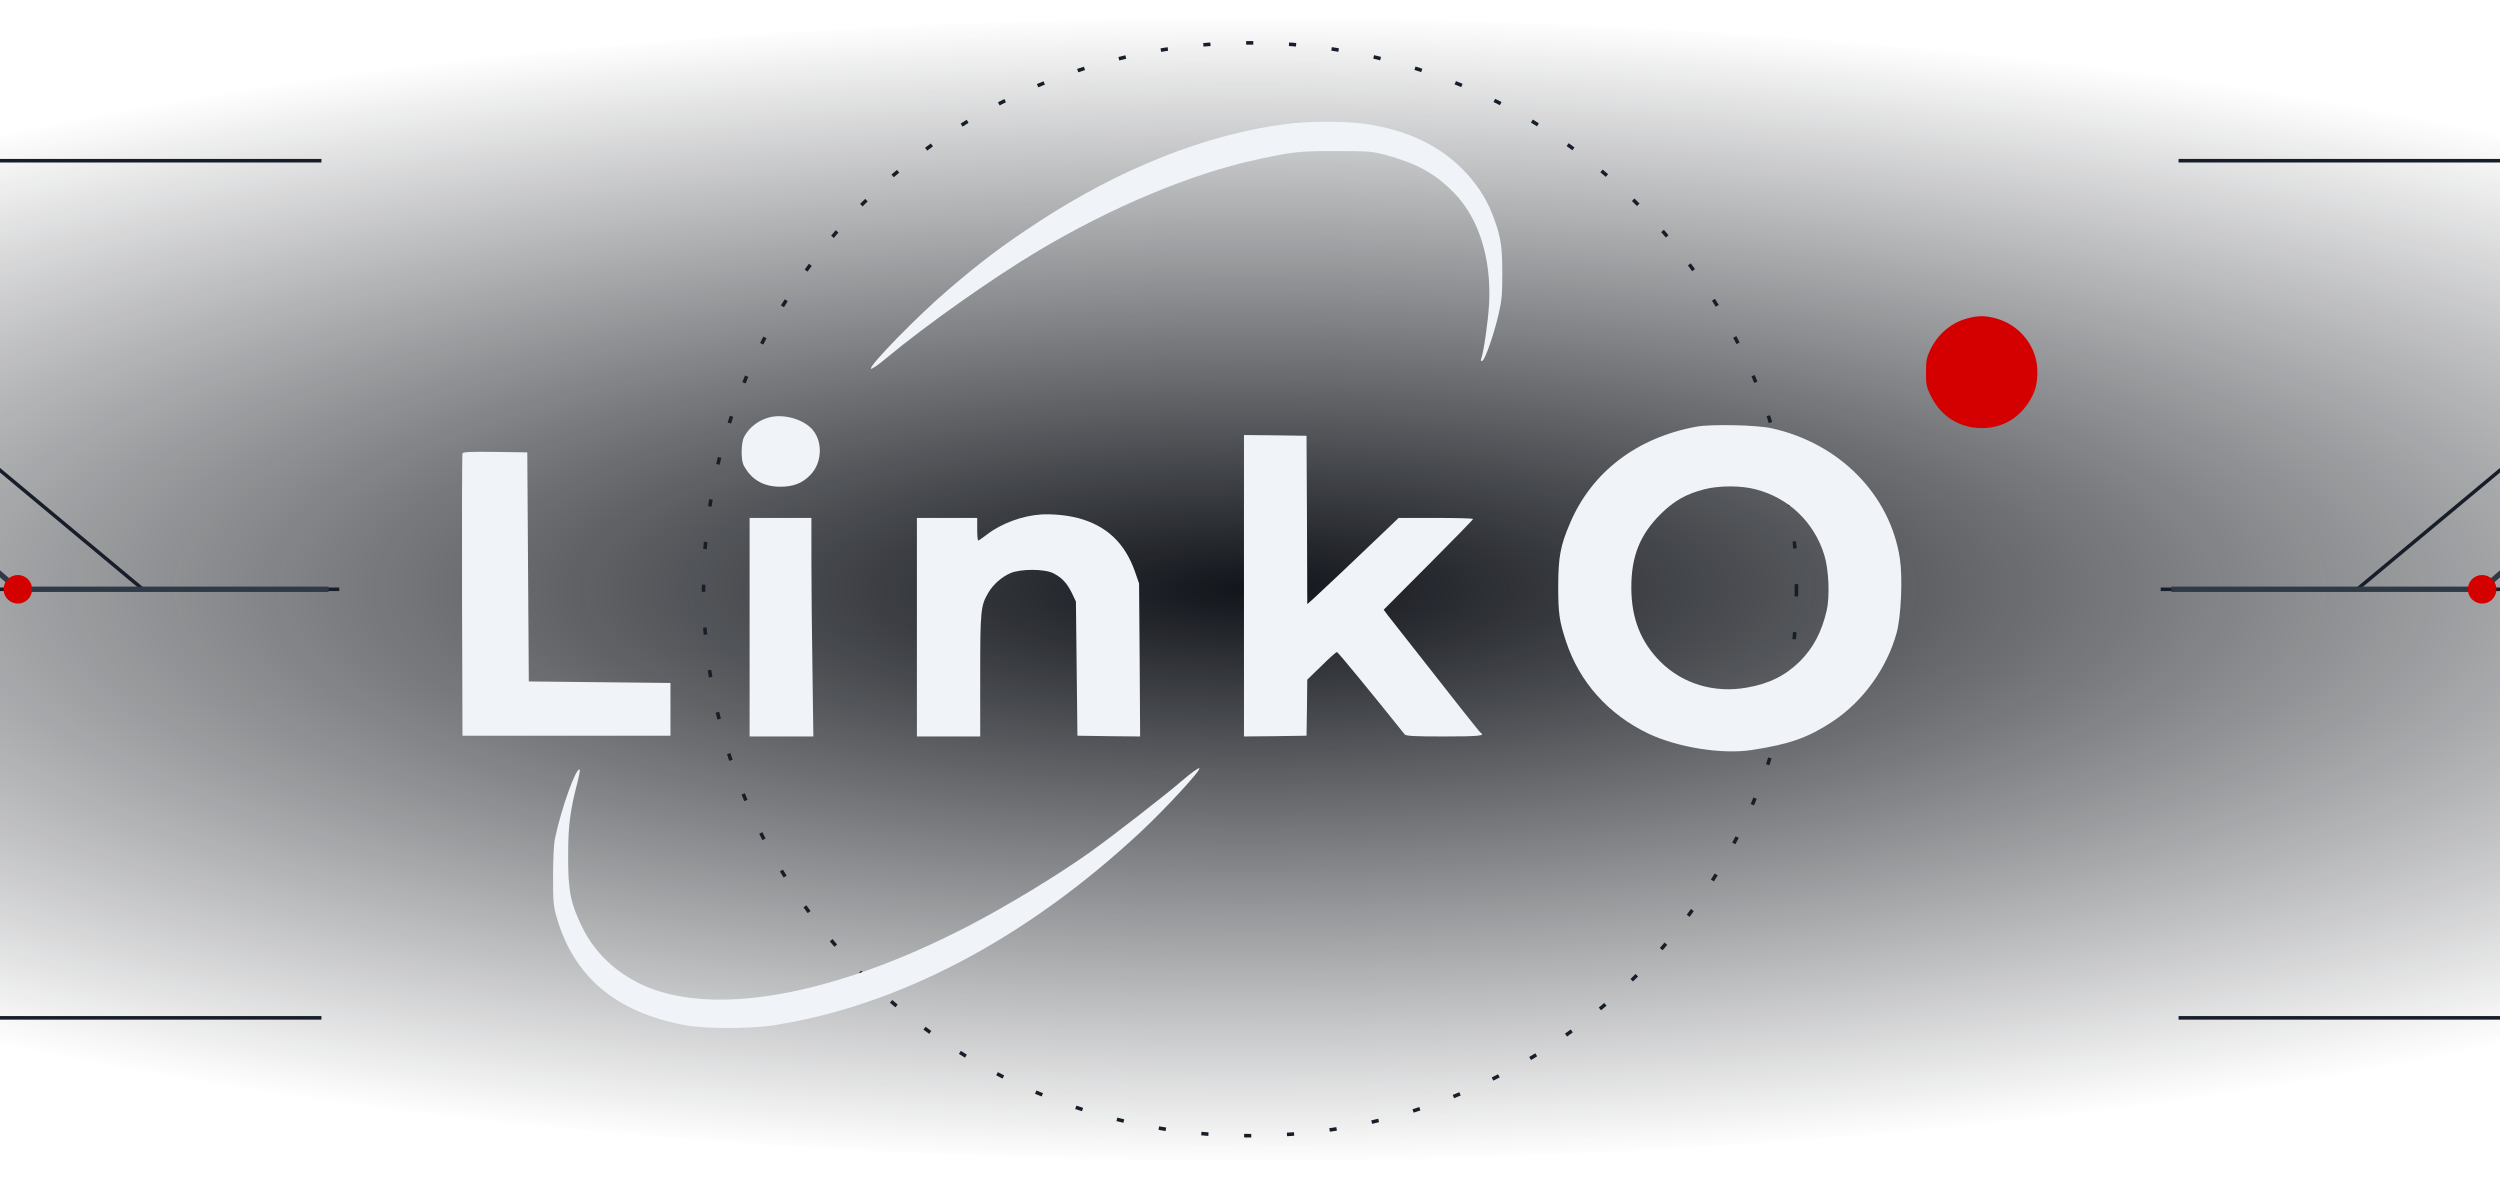
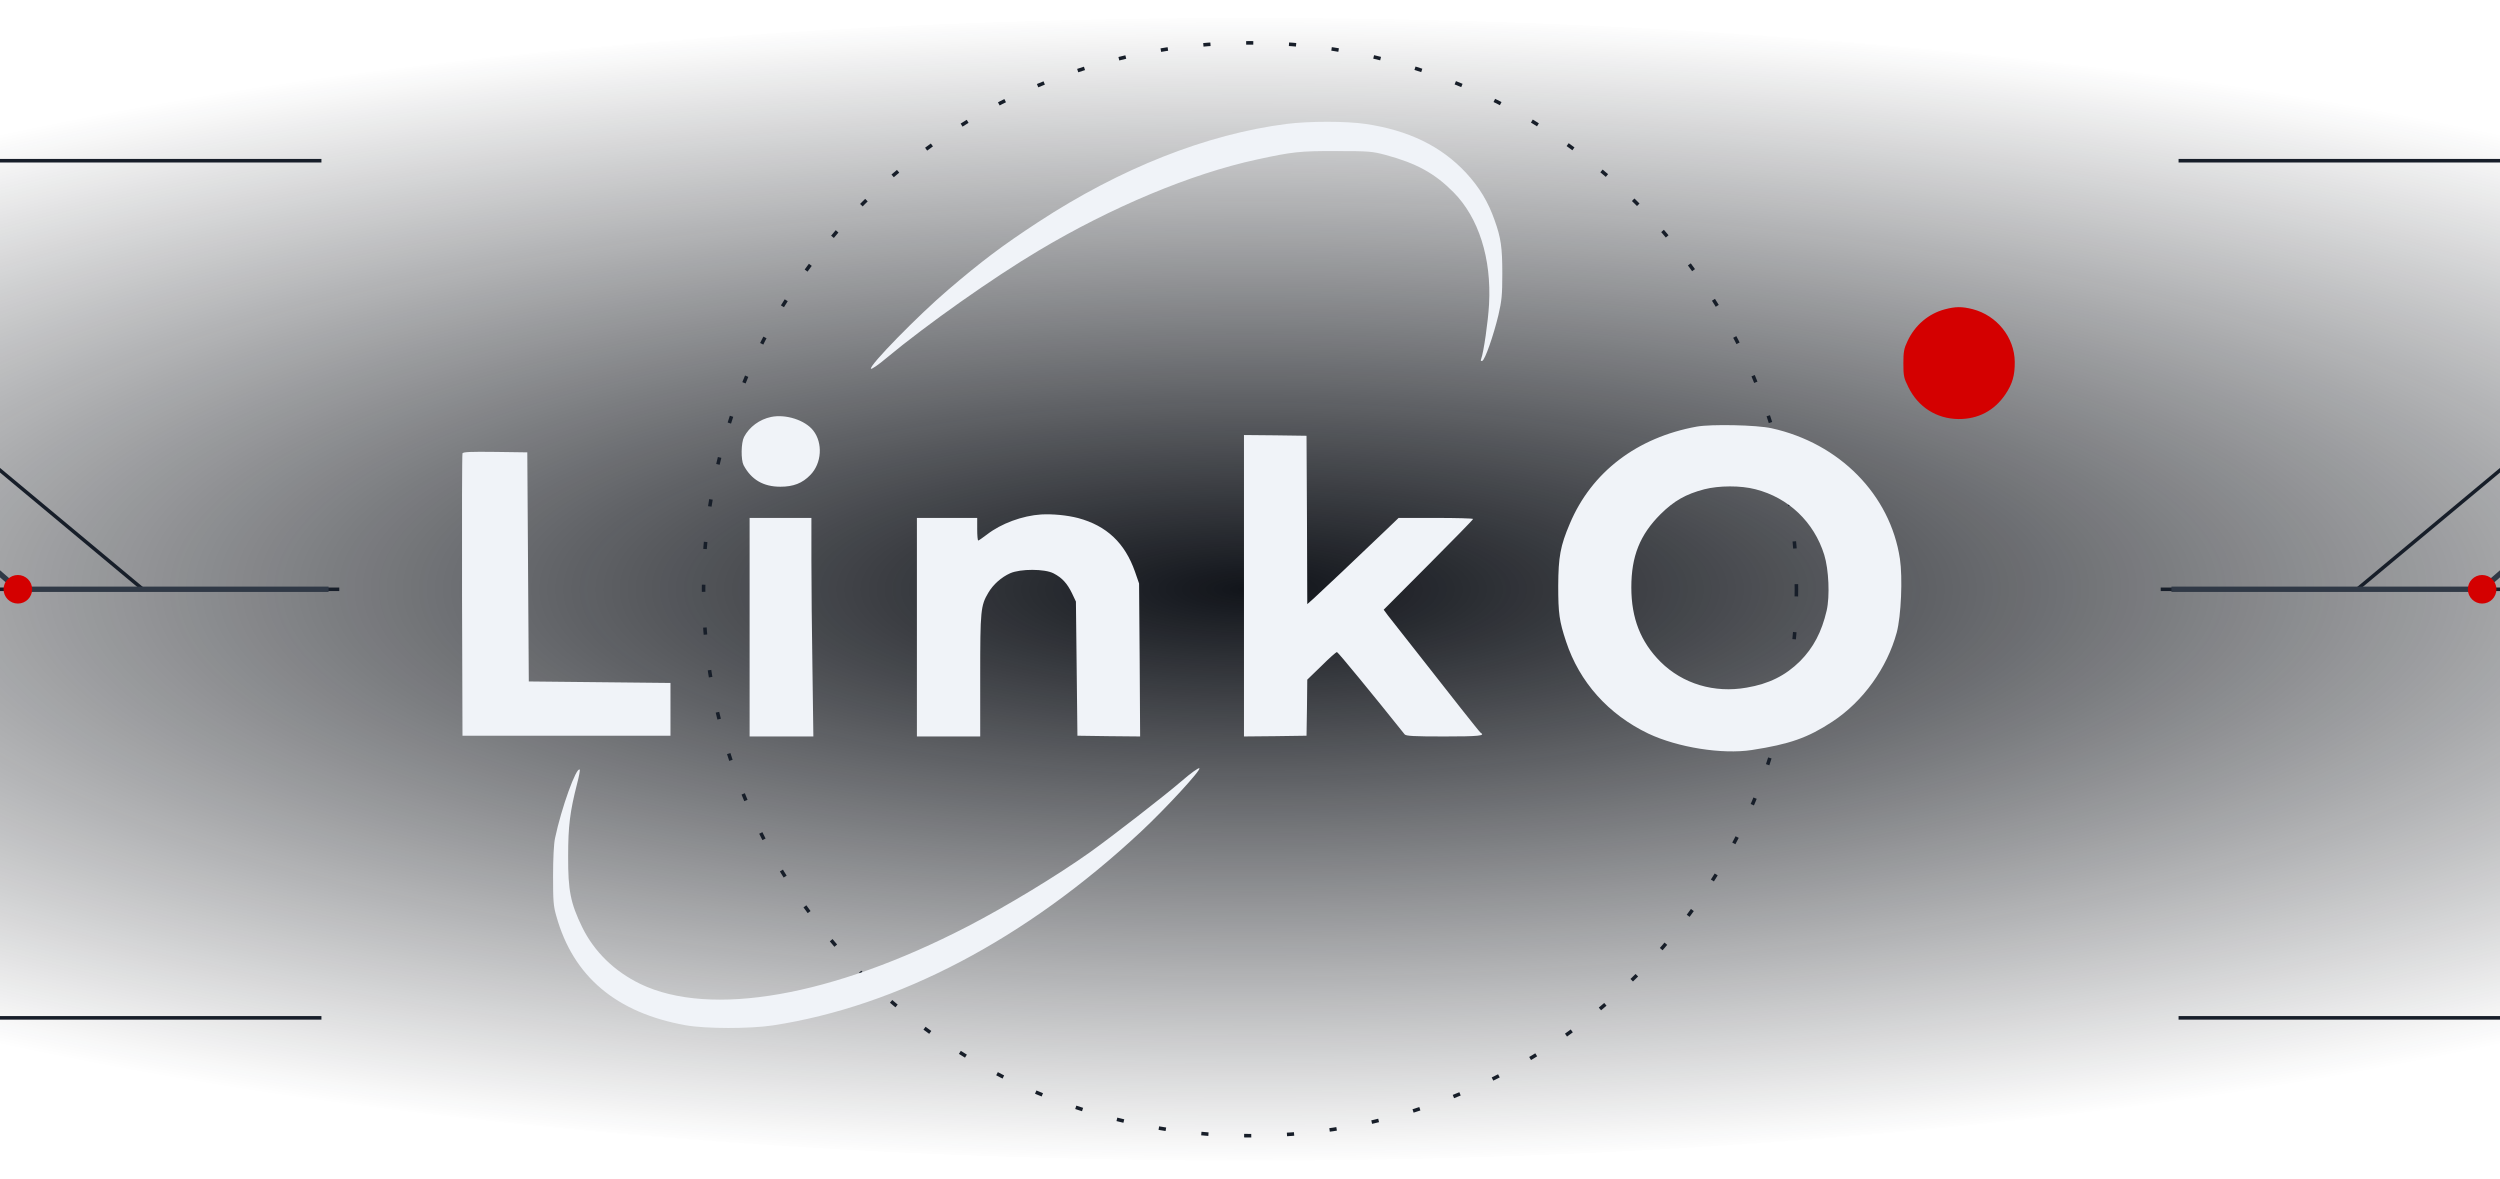
<svg xmlns="http://www.w3.org/2000/svg" width="700" height="330" viewBox="250 0 700 330" role="img" aria-labelledby="title desc">
  <defs>
    <radialGradient id="ambient">
      <stop stop-color="#11141a" />
      <stop offset="1" stop-color="#11141a" stop-opacity="0" />
    </radialGradient>
  </defs>
  <ellipse cx="600" cy="165" rx="580" ry="160" fill="url(#ambient)" />
  <g fill="none" stroke="#171e29" stroke-width="1">
    <path d="M0 90H200L290 165H345M0 240H155L245 165M1200 90H1000L910 165H855M1200 240H1045L955 165" />
    <path d="M0 165H310M1200 165H890M125 90V45H340M1075 90V45H860M125 240V285H340M1075 240V285H860" />
    <circle cx="600" cy="165" r="153" stroke-dasharray="2 10" />
  </g>
  <g fill="none" stroke="#303946" stroke-width="1.5">
    <path d="M55 100H180L255 165H342M55 230H155L230 165M1145 100H1020L945 165H858M1145 230H1045L970 165" />
  </g>
  <g fill="#f0f3f8">
    <circle cx="55" cy="100" r="3" />
    <circle cx="155" cy="230" r="3" />
    <circle cx="1145" cy="100" r="3" />
    <circle cx="1045" cy="230" r="3" />
  </g>
  <g fill="#d40000">
    <circle cx="255" cy="165" r="4" />
    <circle cx="945" cy="165" r="4" />
  </g>
  <svg x="370" y="24" width="460" height="272" viewBox="360 65 1090 635">
    <path fill="#f0f3f8" d="M929.2 85.6c-53 6.8-110.2 29.4-164.7 65.1-24 15.7-37.7 26.1-59.5 44.7-20.3 17.3-52.8 50.6-51.5 52.6.3.6 5-2.6 10.3-7.1 26.7-22.2 70.5-53.1 100.7-71.1 48.7-29.1 101.6-51.2 145.1-60.6 23.5-5.1 28.4-5.7 52.9-5.6 21.5 0 23.6.2 32.6 2.6 20.3 5.5 32.4 12.1 44.8 24.6 16.8 16.9 25.4 44 23.7 74.4-.6 11.3-3.6 32.1-5.2 36.2-.5 1.3-.3 1.7.7 1.4 1.8-.6 7.4-16.6 10.7-30.3 2.2-9.5 2.6-13.3 2.6-27.5 0-17.5-.9-23.8-5.1-35.5-4.3-12.3-10.2-22-19-31.5-16.5-17.7-38.2-28.2-66.6-32.4-12.6-1.9-37.8-1.9-52.5 0M587.3 280c-7.7 1.6-14.5 6.6-18 13.3-2 3.9-2.1 15.2-.3 18.7 5.1 9.6 13.1 14.3 24.4 14.3 8.6 0 14.6-2.3 19.9-7.8 7.6-7.8 8.4-21.2 1.9-29.5-5.4-6.9-18.2-11-27.9-9m614.2 6.4c-39.8 7.2-69.9 30.2-84.3 64.4-6.3 14.7-7.6 22.1-7.7 41.2 0 18.4.7 23.4 5.2 37 8.9 27 28.1 48.4 54.6 61.1 19.5 9.2 48.9 13.9 68.6 10.9 25.2-3.9 37.2-8.1 53.6-18.9 20.2-13.3 36.2-35.5 42.6-59.1 2.9-10.9 4-36.3 2.1-48.9-6.4-42.5-40.1-76.7-85.2-86.6-9.9-2.2-39.9-2.8-49.5-1.1m38.9 41.6c21.9 5.6 38.8 21.7 45.6 43.5 3 9.7 3.8 27.4 1.6 37-3.3 14.2-8.8 24.6-17.6 33.5-9.7 9.6-20.7 15.1-35.5 17.6-21.4 3.8-42.4-2.5-57.1-17.1-13.2-13.2-19.4-28.9-19.4-49.4 0-20.7 5.7-34.9 19.4-48.6 9-8.9 16.8-13.3 29-16.5 9.8-2.5 24.1-2.6 34 0M901 392v100l20.8-.2 20.7-.3.3-18.6.2-18.6 9.4-9.1c5.1-5.1 9.7-9.2 10.3-9.2.7 0 24.7 29.3 44.9 54.6.9 1.1 5.9 1.4 26.3 1.4 22.9 0 27.4-.5 24.2-2.4-.5-.3-6.4-7.7-13.2-16.3-6.8-8.7-19.8-25.3-28.9-36.8-9.1-11.6-17.9-22.7-19.5-24.8l-2.8-3.8 29.6-29.7c16.3-16.4 29.7-30 29.7-30.5 0-.4-11.1-.7-24.7-.7h-24.7l-7.5 7.2c-19.1 18.3-45 42.8-48.8 46.2l-4.3 3.8-.2-55.8-.3-55.9-20.7-.3-20.8-.2zm-518.5-87.8c-.3.7-.4 43.1-.3 94.3l.3 93h138v-35l-47-.5-47-.5-.5-76-.5-76-21.3-.3c-16.4-.2-21.4 0-21.7 1m384 40.5c-12.5.8-26.6 6-36 13.3-2.9 2.2-5.5 4-5.8 4-.4 0-.7-3.4-.7-7.5V347h-40v145h42v-40.3c0-43.3.3-46.5 5.4-55.1 3.2-5.4 8.5-10.2 14.5-12.9 6.8-3 22.9-3 28.8.1 5.6 2.9 9 6.6 12.2 13.2l2.6 5.5.5 44.5.5 44.5 20.8.3 20.8.2-.3-50.7-.4-50.8-2.7-7.8c-6.7-19.1-18.8-30.5-37.7-35.6-7.4-1.9-16.7-2.8-24.5-2.4M573 419.5V492h42.3l-.6-44.3c-.4-24.3-.7-56.9-.7-72.5V347h-41zm286.5 102.2c-11.4 9.8-45.7 36.4-60.5 47-21.5 15.3-55.4 35.9-81.5 49.4-89.6 46.3-170.4 60.5-217 38.1-17.3-8.4-30.6-21.4-38.6-37.7-7.7-15.9-9.4-24.3-9.3-47 0-20 1.2-29.6 5.9-48 1.3-4.9 2.1-9.2 1.8-9.5-2.2-2.2-12.2 25.5-16.4 45.5-.8 3.6-1.3 13.6-1.3 25 0 16.6.2 20 2.2 26.8 11.2 40 39.7 64 85.7 72.3 13.5 2.4 42.7 2.4 58 .1 83.1-12.8 167.9-57.4 244-128.4 16.6-15.5 40.2-41.1 38.9-42.2-.5-.5-5.8 3.3-11.9 8.6" />
-     <path fill="#d40000" d="M1381 214.6c-10.9 2.9-19.9 10.6-24.8 21.2-2.3 4.8-2.7 7.1-2.7 14.7 0 8.2.3 9.7 3.3 15.7 6.5 13.3 18.7 21 33.2 21.2 13.1.1 23.8-5.5 31.2-16.4 4.7-7 6.3-12.7 6.2-21.6-.2-16.2-11.8-30.7-27.9-34.9-7.2-1.8-11.3-1.8-18.5.1" />
+     <path fill="#d40000" transform="translate(-15 -6)" d="M1381 214.6c-10.9 2.9-19.9 10.6-24.8 21.2-2.3 4.8-2.7 7.1-2.7 14.7 0 8.2.3 9.7 3.3 15.7 6.5 13.3 18.7 21 33.2 21.2 13.1.1 23.8-5.5 31.2-16.4 4.7-7 6.3-12.7 6.2-21.6-.2-16.2-11.8-30.7-27.9-34.9-7.2-1.8-11.3-1.8-18.5.1" />
  </svg>
</svg>
